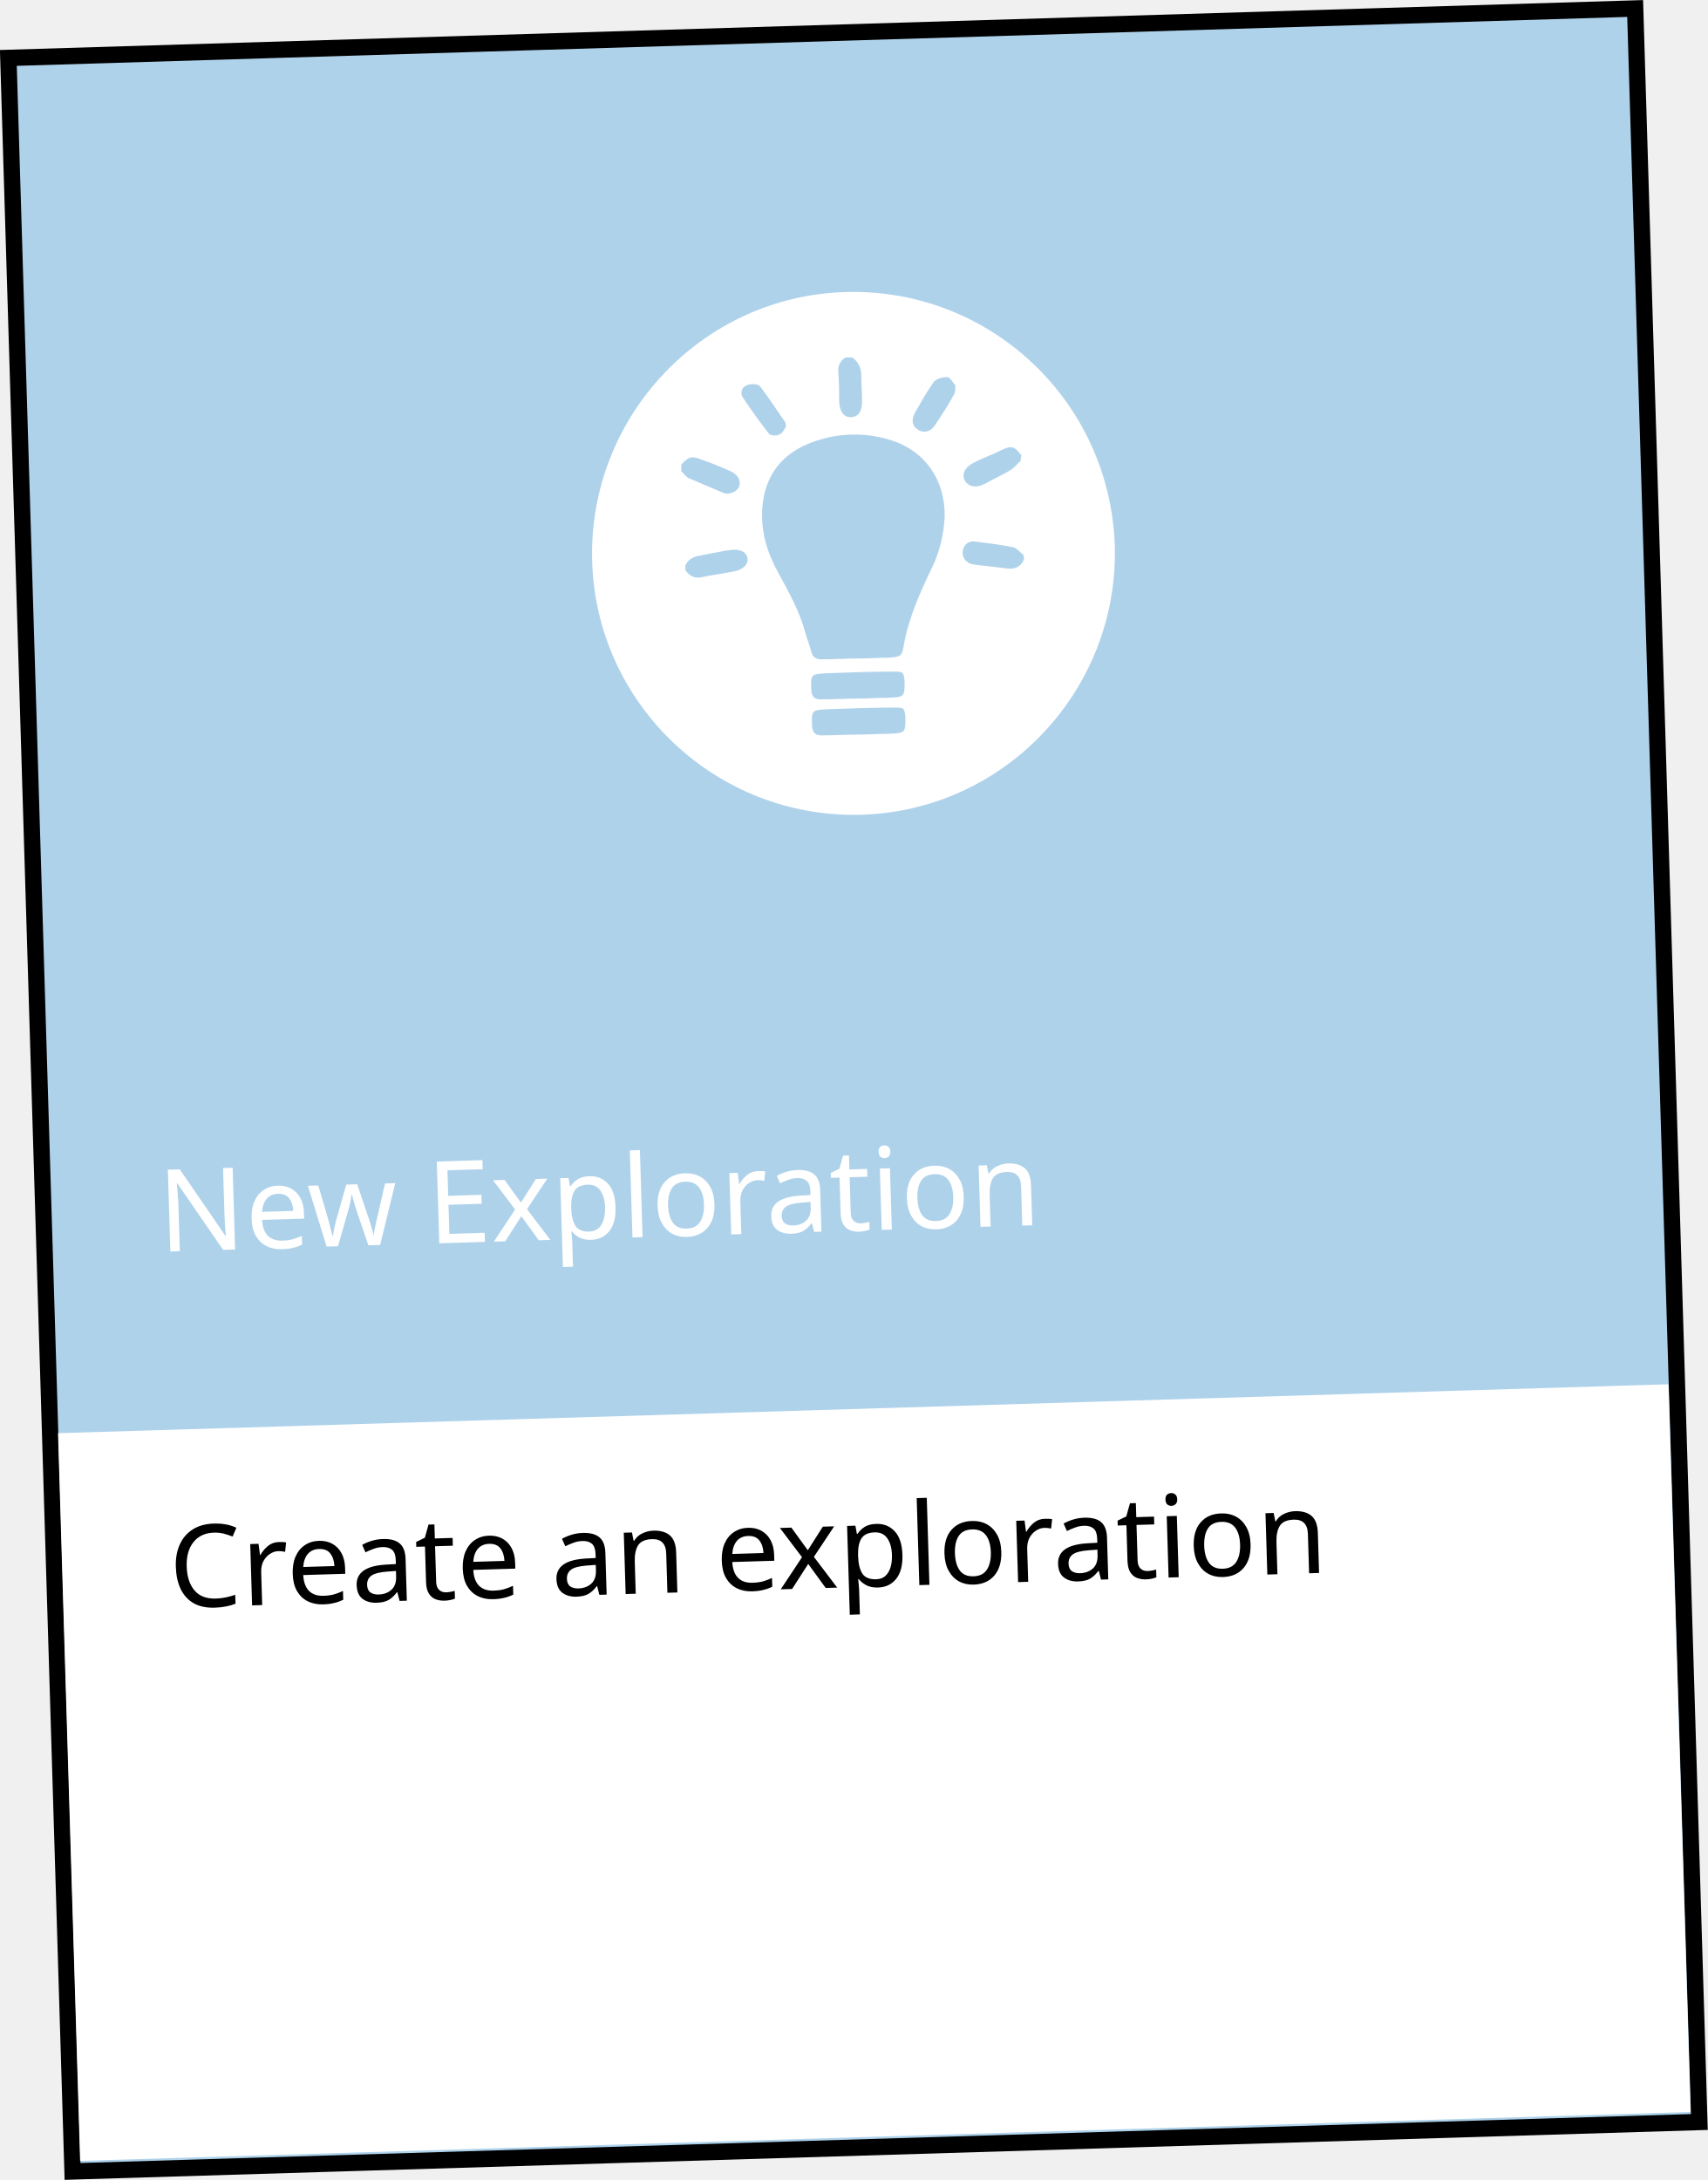
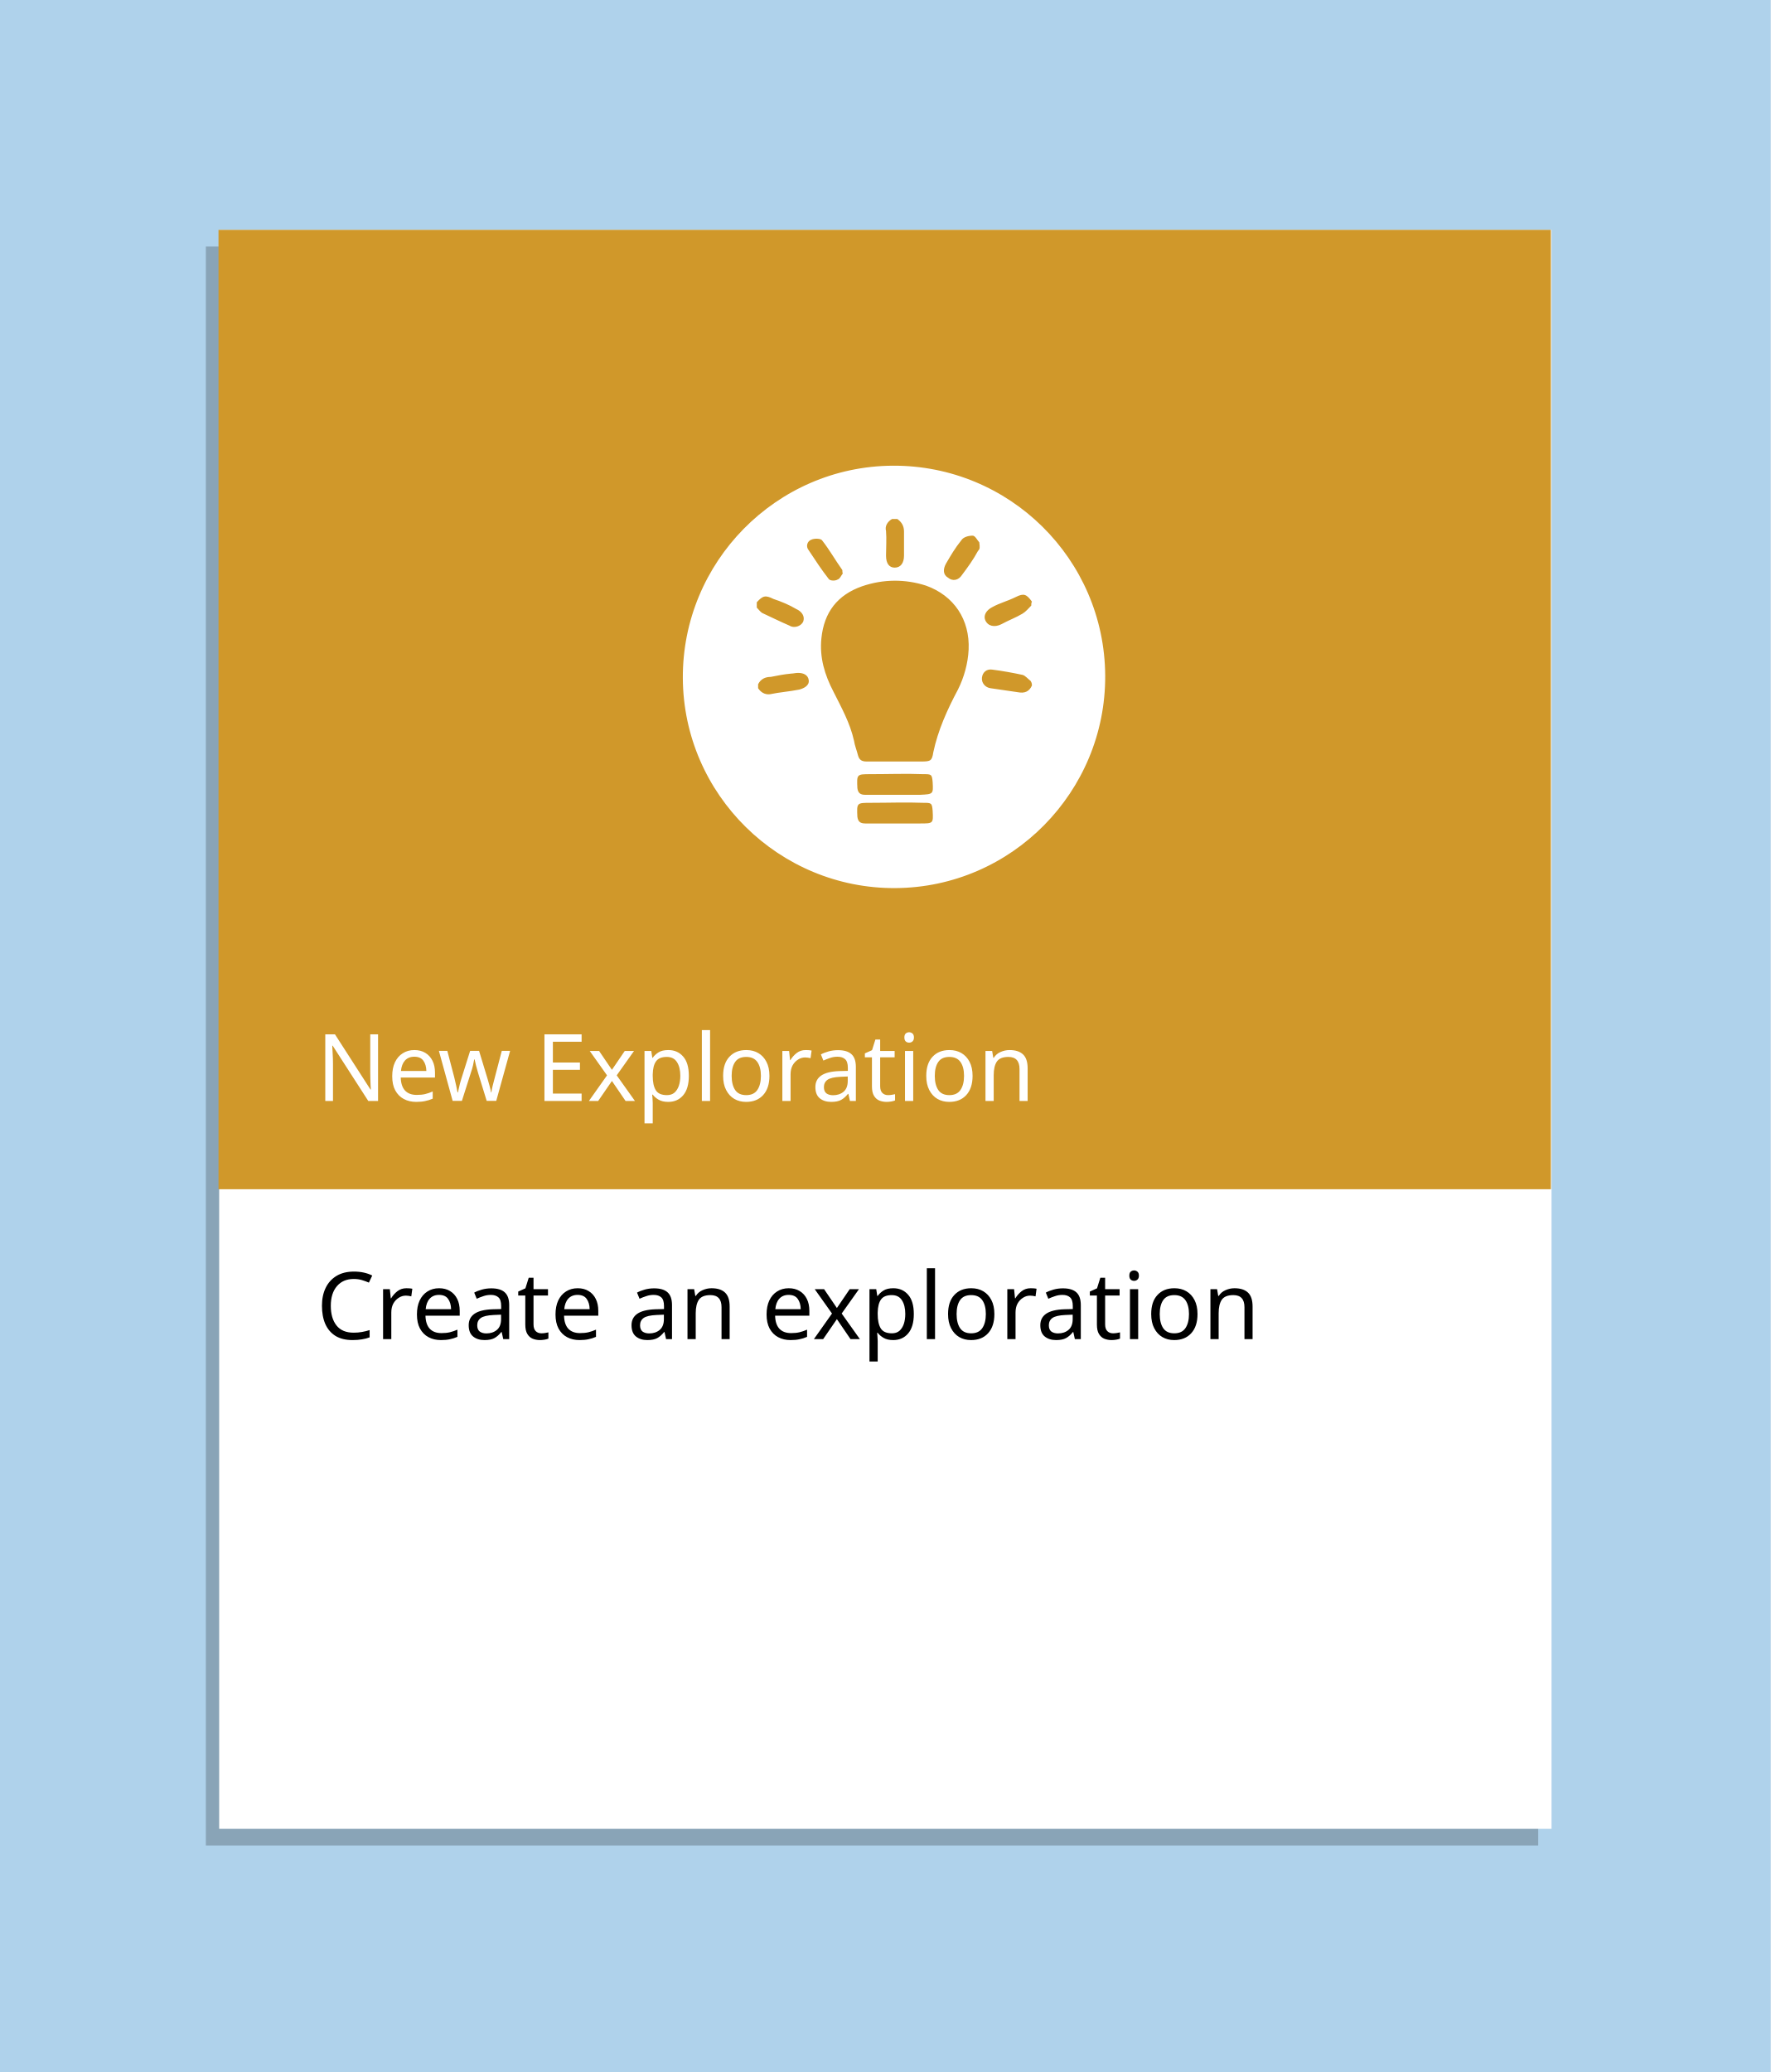
- <svg xmlns="http://www.w3.org/2000/svg" version="1.1" id="Layer_1" x="0px" y="0px" viewBox="0 0 208.8 266.5" style="enable-background:new 0 0 208.8 266.5;" xml:space="preserve">
+ <svg xmlns="http://www.w3.org/2000/svg" version="1.1" id="Layer_1" x="0px" y="0px" viewBox="0 0 265.8 311" style="enable-background:new 0 0 265.8 311;" xml:space="preserve">
  <style type="text/css">
-     .st0{fill:#AFD2EB;stroke:#000000;stroke-width:2;stroke-miterlimit:10;}
-     .st1{fill:#FFFFFF;}
-     .st2{fill:none;}
-     .st3{font-family:'Capriola-Regular';}
-     .st4{font-size:14px;}
+ 	.st0{fill:#AFD2EB;}
+ 	.st1{opacity:0.22;enable-background:new    ;}
+ 	.st2{fill:#FFFFFF;}
+ 	.st3{fill:#D0982A;}
+ 	.st4{fill:none;}
+ 	.st5{font-family:'Capriola-Regular';}
+ 	.st6{font-size:14px;}
+ 	.st7{font-family:'Rubik-Regular';}
</style>
+   <rect class="st0" width="265.8" height="311" />
  <g>
-     <rect x="4.9" y="4" transform="matrix(0.9995 -3.036025e-02 3.036025e-02 0.9995 -3.9971 3.2313)" class="st0" width="199" height="258.5" />
-     <rect x="8.4" y="172.2" transform="matrix(0.9995 -3.036025e-02 3.036025e-02 0.9995 -6.5298 3.3467)" class="st1" width="197" height="89" />
+     <rect x="30.9" y="37" class="st1" width="200" height="240" />
+     <rect x="32.9" y="34.5" class="st2" width="200" height="240" />
+     <rect x="32.8" y="34.5" class="st3" width="200" height="144" />
    <g>
-       <rect x="66.8" y="30.1" transform="matrix(0.9995 -3.036025e-02 3.036025e-02 0.9995 -2.0056 3.1982)" class="st2" width="75" height="75" />
-       <path class="st1" d="M103.4,35.7c-17.6,0.5-31.5,15.3-31,32.9c0.5,17.6,15.3,31.5,32.9,31c17.6-0.5,31.5-15.3,31-32.9             C135.7,49,121,35.2,103.4,35.7z M103.4,43.7c0.3,0,0.5,0,0.8,0c0.7,0.5,1,1.1,1.1,1.9c0,1.2,0.1,2.4,0.1,3.6             c0,1.1-0.5,1.8-1.4,1.8c-0.8,0-1.3-0.6-1.4-1.8c0-1.2,0-2.5-0.1-3.7C102.4,44.8,102.7,44.1,103.4,43.7z M83.3,56.8             c0.9-1,1.3-1.1,2.5-0.6c1.2,0.4,2.4,0.9,3.5,1.4c0.9,0.4,1.3,1.1,1.1,1.8s-1.3,1.2-2.1,0.8c-1.4-0.6-2.8-1.2-4.2-1.8             c-0.3-0.2-0.5-0.5-0.8-0.8C83.3,57.3,83.3,57.1,83.3,56.8z M90,69.8c-1.5,0.3-3,0.5-4.4,0.8c-0.8,0.1-1.4-0.3-1.8-0.9             c0-0.2,0-0.4,0-0.6c0.4-0.8,1.1-1.1,1.9-1.2c1-0.2,2-0.4,3.1-0.6c0.3,0,0.6-0.1,1-0.1c0.8,0,1.5,0.3,1.6,1.1S90.7,69.6,90,69.8z              M91.3,47.1c0.4-0.2,1.4-0.2,1.6,0.1c1.1,1.4,2.1,3,3.1,4.4c0.1,0.1,0,0.2,0.1,0.6c-0.2,0.2-0.4,0.8-0.8,0.9             C95,53.3,94.2,53.3,94,53c-1.1-1.4-2.1-2.8-3.1-4.3C90.4,48.1,90.7,47.3,91.3,47.1z M108.7,89.7c-1.2,0-2.5,0.1-3.7,0.1             c-1.5,0-3,0.1-4.5,0.1c-0.8,0-1.1-0.3-1.2-1c-0.1-2.1-0.1-2.1,2-2.2c2.7-0.1,5.3-0.2,8-0.2c1.2,0,1.3,0,1.4,1.2             C110.7,89.6,110.7,89.6,108.7,89.7z M108.6,85.3c-1.2,0-2.5,0.1-3.7,0.1c-1.5,0-3,0.1-4.5,0.1c-0.8,0-1.1-0.3-1.2-1             c-0.1-2.1-0.1-2.1,2-2.2c2.7-0.1,5.3-0.2,8-0.2c1.2,0,1.3,0,1.4,1.2C110.6,85.2,110.6,85.2,108.6,85.3z M115.5,63.2             c-0.1,2.1-0.6,4.2-1.5,6.1c-1.5,3.1-2.9,6.2-3.5,9.6c-0.2,1.3-0.4,1.4-1.8,1.5c-1.3,0-2.6,0.1-3.8,0.1c-1.5,0-2.9,0.1-4.4,0.1             c-0.7,0-1.1-0.2-1.3-0.9c-0.2-0.8-0.5-1.5-0.7-2.2c-0.7-2.7-2-5-3.3-7.4c-1.4-2.5-2.2-5.1-2-8c0.3-3.9,2.3-6.6,6-8             c3.2-1.2,6.5-1.3,9.7-0.3C113.1,55.1,115.6,58.7,115.5,63.2z M116.6,48.3c-0.7,1.3-1.5,2.5-2.3,3.7c-0.5,0.8-1.4,1-2.1,0.5             c-0.7-0.4-0.8-1.2-0.3-2.1c0.7-1.2,1.4-2.5,2.2-3.6c0.3-0.5,1.1-0.7,1.7-0.7c0.4,0,0.7,0.7,1,1C116.8,47.7,116.8,48,116.6,48.3z              M125.2,68.4c-0.4,0.9-1.1,1.2-2.1,1.1c-1.4-0.2-2.7-0.3-4.1-0.5c-0.8-0.1-1.4-0.8-1.3-1.6c0.1-0.8,0.7-1.3,1.5-1.2             c1.6,0.2,3.2,0.4,4.7,0.7c0.4,0.1,0.8,0.6,1.2,0.9C125.2,68,125.2,68.2,125.2,68.4z M124.8,56.3c-0.4,0.4-0.8,0.9-1.3,1.2             c-1,0.6-2.1,1.1-3.2,1.7c-1,0.5-2,0.3-2.4-0.6c-0.3-0.7,0.1-1.5,1.1-2c1.1-0.6,2.3-1,3.5-1.6c1.2-0.6,1.6-0.4,2.4,0.7             C124.8,55.9,124.8,56.1,124.8,56.3z" />
+       <rect x="97" y="64.4" transform="matrix(1 -7.830393e-03 7.830393e-03 1 -0.7915 1.0539)" class="st4" width="74.4" height="74.4" />
+       <path class="st2" d="M134,69.9c-17.5,0.1-31.6,14.5-31.5,31.9c0.1,17.5,14.5,31.6,31.9,31.5c17.5-0.1,31.6-14.5,31.5-31.9    C165.8,83.9,151.5,69.8,134,69.9z M133.9,77.9c0.3,0,0.5,0,0.8,0c0.7,0.5,1,1.1,1,1.9c0,1.2,0,2.4,0,3.6c0,1.1-0.5,1.8-1.4,1.8    c-0.8,0-1.3-0.6-1.3-1.8s0.1-2.5,0-3.7C132.8,79,133.2,78.3,133.9,77.9z M113.6,90.4c0.9-1,1.3-1.1,2.5-0.5    c1.2,0.4,2.4,0.9,3.4,1.5c0.9,0.4,1.3,1.1,1.1,1.8c-0.2,0.7-1.3,1.2-2.1,0.7c-1.4-0.6-2.8-1.3-4.1-1.9c-0.3-0.2-0.5-0.5-0.8-0.8    C113.6,90.9,113.6,90.7,113.6,90.4z M120,103.5c-1.5,0.3-3,0.4-4.4,0.7c-0.8,0.1-1.4-0.3-1.8-0.9c0-0.2,0-0.4,0-0.6    c0.4-0.8,1.1-1.1,1.9-1.1c1-0.2,2-0.4,3.1-0.5c0.3,0,0.6-0.1,1-0.1c0.8,0,1.5,0.3,1.6,1.1S120.7,103.3,120,103.5z M121.8,81    c0.4-0.2,1.4-0.2,1.6,0.1c1.1,1.4,2,3,3,4.4c0.1,0.1,0,0.2,0.1,0.6c-0.2,0.2-0.4,0.8-0.8,0.9c-0.3,0.2-1.1,0.2-1.3-0.1    c-1.1-1.4-2-2.8-3-4.3C120.9,82,121.2,81.2,121.8,81z M138.1,123.6c-1.2,0-2.5,0-3.7,0c-1.5,0-3,0-4.5,0c-0.8,0-1.1-0.3-1.2-1    c-0.1-2.1-0.1-2.1,2-2.1c2.7,0,5.3-0.1,7.9,0c1.2,0,1.3,0,1.4,1.2C140.1,123.6,140.1,123.6,138.1,123.6z M138.1,119.3    c-1.2,0-2.5,0-3.7,0c-1.5,0-3,0-4.5,0c-0.8,0-1.1-0.3-1.2-1c-0.1-2.1-0.1-2.1,2-2.1c2.7,0,5.3-0.1,7.9,0c1.2,0,1.3,0,1.4,1.2    C140.1,119.2,140.1,119.2,138.1,119.3z M145.4,97.5c-0.1,2.1-0.7,4.2-1.6,6c-1.6,3-3,6.1-3.7,9.4c-0.2,1.3-0.4,1.4-1.8,1.4    c-1.3,0-2.6,0-3.8,0c-1.5,0-2.9,0-4.4,0c-0.7,0-1.1-0.2-1.3-0.9c-0.2-0.8-0.5-1.5-0.6-2.2c-0.6-2.7-1.9-5-3.1-7.4    c-1.3-2.5-2.1-5.1-1.8-8c0.4-3.9,2.4-6.5,6.1-7.8c3.2-1.1,6.5-1.1,9.6-0.1C143.2,89.4,145.6,93,145.4,97.5z M146.8,82.7    c-0.7,1.3-1.5,2.4-2.4,3.6c-0.5,0.8-1.4,1-2.1,0.4c-0.7-0.4-0.8-1.2-0.3-2.1c0.7-1.2,1.4-2.4,2.3-3.5c0.3-0.5,1.1-0.7,1.7-0.7    c0.4,0,0.7,0.7,1,1C147.1,82.2,147.1,82.4,146.8,82.7z M154.9,102.9c-0.4,0.9-1.1,1.2-2.1,1c-1.4-0.2-2.7-0.4-4.1-0.6    c-0.8-0.1-1.4-0.8-1.3-1.6c0.1-0.8,0.7-1.3,1.5-1.2c1.6,0.2,3.2,0.5,4.6,0.8c0.4,0.1,0.8,0.6,1.2,0.9    C154.9,102.5,154.9,102.7,154.9,102.9z M154.8,90.9c-0.4,0.4-0.8,0.9-1.3,1.2c-1,0.6-2.1,1-3.2,1.6c-1,0.5-2,0.3-2.4-0.6    c-0.3-0.7,0.1-1.5,1.1-2c1.1-0.6,2.3-0.9,3.5-1.5c1.2-0.6,1.6-0.4,2.4,0.7C154.8,90.5,154.8,90.7,154.8,90.9z" />
    </g>
-     <text transform="matrix(0.9995 -3.036025e-02 3.036025e-02 0.9995 19.4697 153.029)" class="st1 st3 st4">New Exploration</text>
-     <text transform="matrix(0.9995 -3.036025e-02 3.036025e-02 0.9995 20.7919 196.5589)" class="st3 st4">Create an exploration</text>
+     <text transform="matrix(1 0 0 1 47.4688 165.25)" class="st2 st5 st6">New Exploration</text>
+     <text transform="matrix(1 0 0 1 47.4686 201)" class="st7 st6">Create an exploration</text>
  </g>
</svg>
